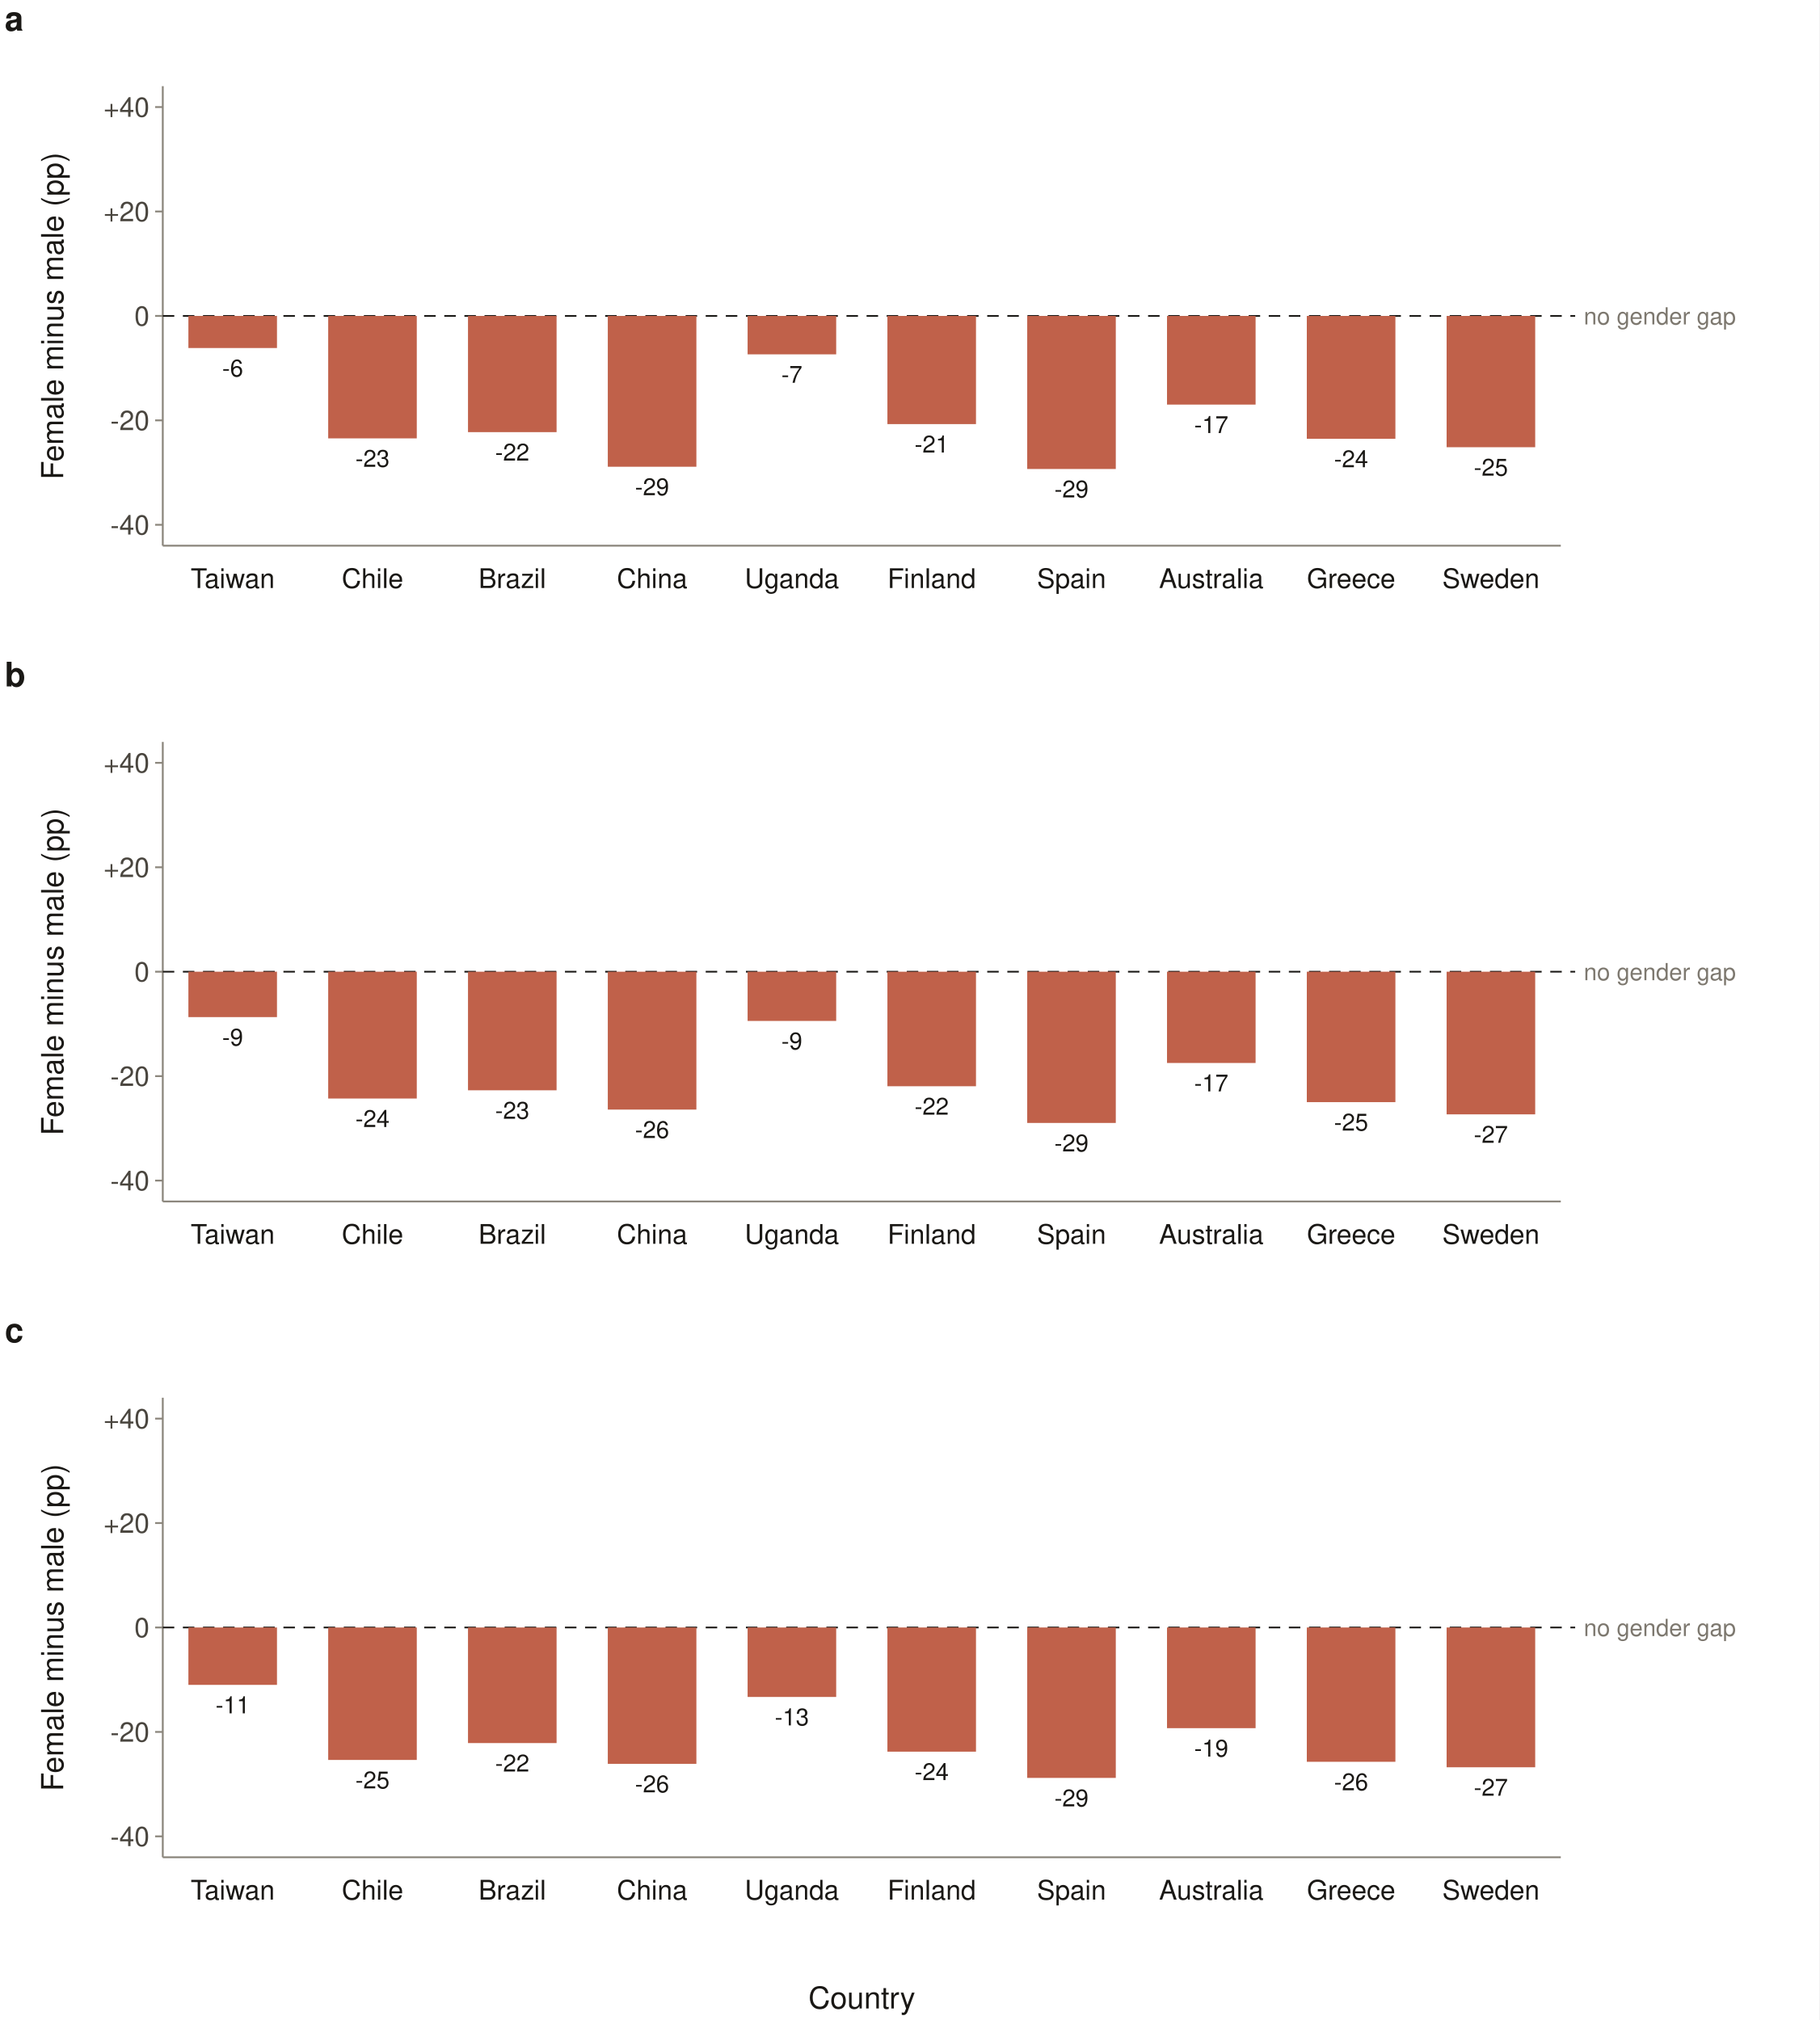
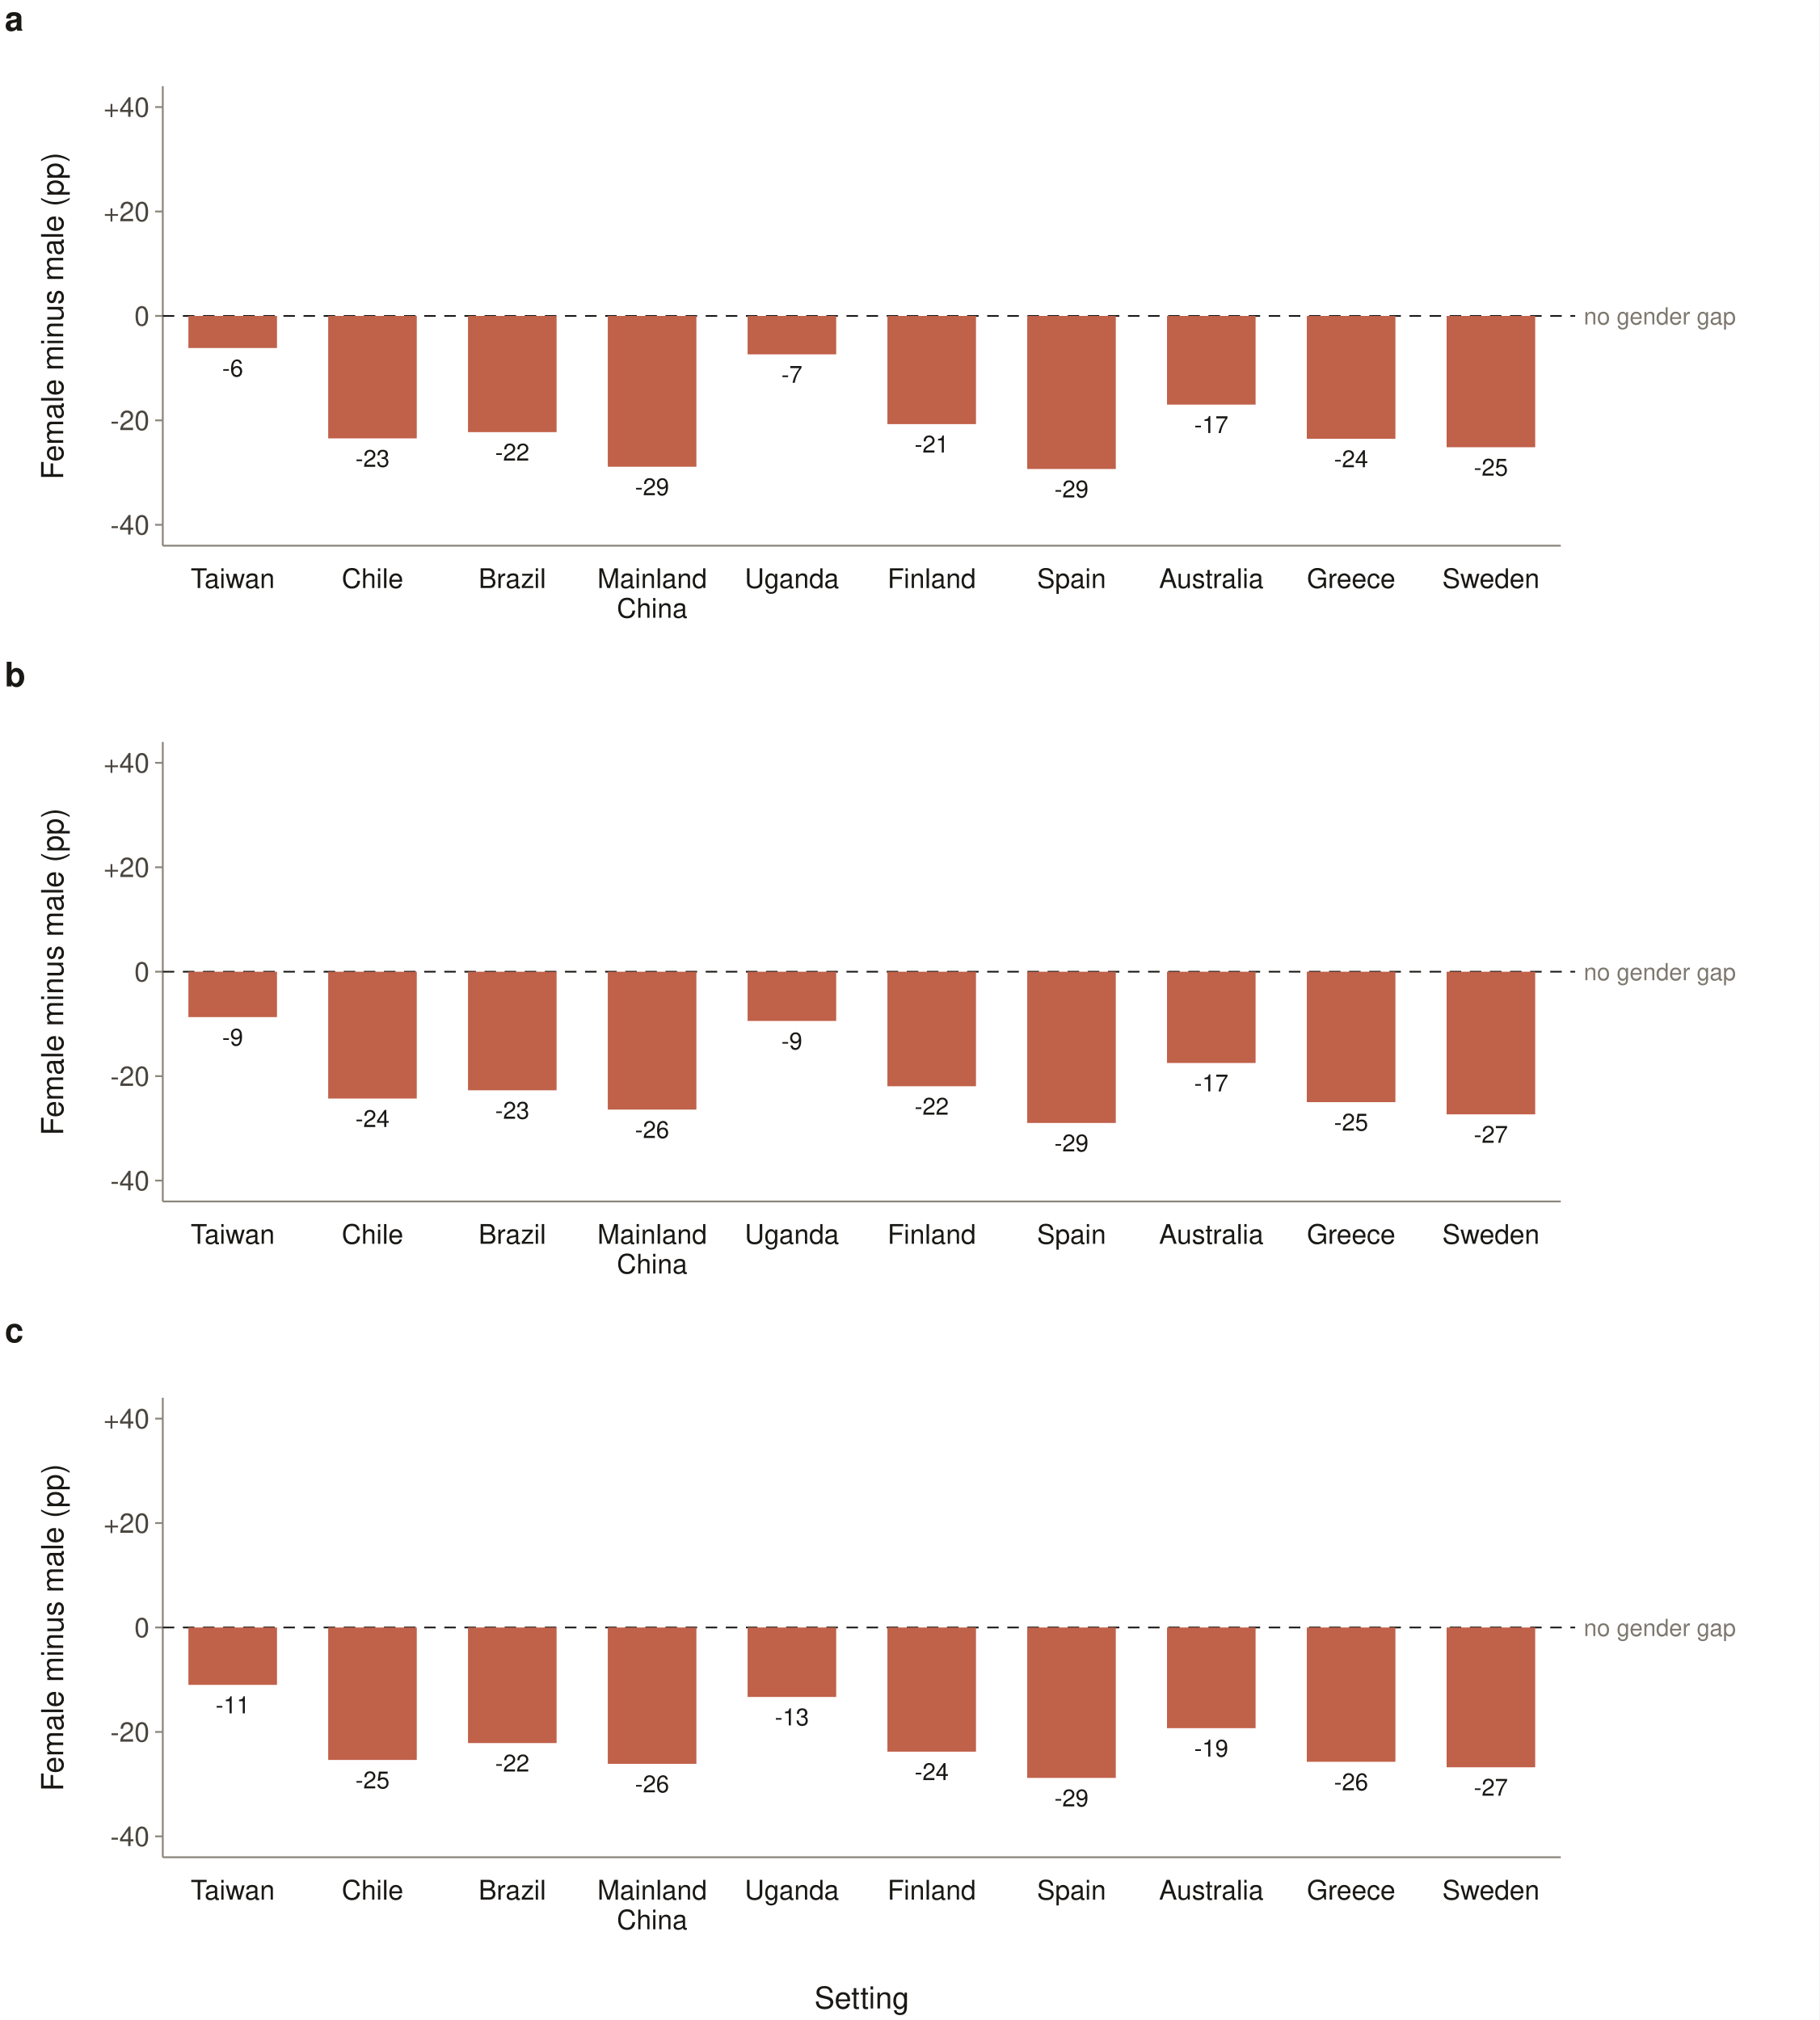
<svg xmlns="http://www.w3.org/2000/svg" width="190mm" height="211mm" viewBox="0 0 190 211">
  <rect width="190" height="211" fill="#FFFFFF" />
  <g transform="translate(0 0)">
    <line x1="17" y1="57" x2="17" y2="9" stroke="#8C877D" stroke-width="0.194" />
    <line x1="17" y1="57" x2="163" y2="57" stroke="#8C877D" stroke-width="0.194" />
    <line x1="16.2" y1="54.818" x2="17" y2="54.818" stroke="#8C877D" stroke-width="0.194" />
    <text x="15.6" y="55.834" font-size="2.822" font-family="Helvetica" fill="#4A463F" text-anchor="end">-40</text>
    <line x1="16.2" y1="43.909" x2="17" y2="43.909" stroke="#8C877D" stroke-width="0.194" />
    <text x="15.6" y="44.925" font-size="2.822" font-family="Helvetica" fill="#4A463F" text-anchor="end">-20</text>
    <line x1="16.2" y1="33" x2="17" y2="33" stroke="#8C877D" stroke-width="0.194" />
    <text x="15.6" y="34.016" font-size="2.822" font-family="Helvetica" fill="#4A463F" text-anchor="end">0</text>
    <line x1="16.2" y1="22.091" x2="17" y2="22.091" stroke="#8C877D" stroke-width="0.194" />
    <text x="15.6" y="23.107" font-size="2.822" font-family="Helvetica" fill="#4A463F" text-anchor="end">+20</text>
    <line x1="16.2" y1="11.182" x2="17" y2="11.182" stroke="#8C877D" stroke-width="0.194" />
    <text x="15.6" y="12.198" font-size="2.822" font-family="Helvetica" fill="#4A463F" text-anchor="end">+40</text>
    <text x="6.6" y="33" font-size="3.175" font-family="Helvetica" fill="#1A1815" text-anchor="middle" transform="rotate(-90 6.6 33)">Female minus male (pp)</text>
    <line x1="17" y1="33" x2="164.5" y2="33" stroke="#1A1815" stroke-width="0.176" stroke-dasharray="1.2 0.9" />
    <text x="165.4" y="33.889" font-size="2.469" font-family="Helvetica" fill="#7D786F">no gender gap</text>
    <rect x="19.675" y="33" width="9.251" height="3.353" fill="#C0614A" />
    <text x="24.3" y="39.322" font-size="2.469" font-family="Helvetica" fill="#1A1815" text-anchor="middle">-6</text>
    <text x="24.3" y="61.422" font-size="2.822" font-family="Helvetica" fill="#1A1815" text-anchor="middle">Taiwan</text>
    <rect x="34.275" y="33" width="9.251" height="12.791" fill="#C0614A" />
    <text x="38.9" y="48.76" font-size="2.469" font-family="Helvetica" fill="#1A1815" text-anchor="middle">-23</text>
    <text x="38.9" y="61.422" font-size="2.822" font-family="Helvetica" fill="#1A1815" text-anchor="middle">Chile</text>
    <rect x="48.875" y="33" width="9.251" height="12.139" fill="#C0614A" />
    <text x="53.5" y="48.109" font-size="2.469" font-family="Helvetica" fill="#1A1815" text-anchor="middle">-22</text>
    <text x="53.5" y="61.422" font-size="2.822" font-family="Helvetica" fill="#1A1815" text-anchor="middle">Brazil</text>
    <rect x="63.475" y="33" width="9.251" height="15.754" fill="#C0614A" />
    <text x="68.1" y="51.724" font-size="2.469" font-family="Helvetica" fill="#1A1815" text-anchor="middle">-29</text>
-     <text x="68.1" y="61.422" font-size="2.822" font-family="Helvetica" fill="#1A1815" text-anchor="middle">China</text>
+     <text x="68.1" y="61.422" font-size="2.822" font-family="Helvetica" fill="#1A1815" text-anchor="middle">Mainland</text>
+     <text x="68.1" y="64.527" font-size="2.822" font-family="Helvetica" fill="#1A1815" text-anchor="middle">China</text>
    <rect x="78.075" y="33" width="9.251" height="4.014" fill="#C0614A" />
    <text x="82.7" y="39.983" font-size="2.469" font-family="Helvetica" fill="#1A1815" text-anchor="middle">-7</text>
    <text x="82.7" y="61.422" font-size="2.822" font-family="Helvetica" fill="#1A1815" text-anchor="middle">Uganda</text>
    <rect x="92.675" y="33" width="9.251" height="11.3" fill="#C0614A" />
    <text x="97.3" y="47.269" font-size="2.469" font-family="Helvetica" fill="#1A1815" text-anchor="middle">-21</text>
    <text x="97.3" y="61.422" font-size="2.822" font-family="Helvetica" fill="#1A1815" text-anchor="middle">Finland</text>
    <rect x="107.275" y="33" width="9.251" height="15.989" fill="#C0614A" />
    <text x="111.9" y="51.958" font-size="2.469" font-family="Helvetica" fill="#1A1815" text-anchor="middle">-29</text>
    <text x="111.9" y="61.422" font-size="2.822" font-family="Helvetica" fill="#1A1815" text-anchor="middle">Spain</text>
    <rect x="121.875" y="33" width="9.251" height="9.262" fill="#C0614A" />
    <text x="126.5" y="45.232" font-size="2.469" font-family="Helvetica" fill="#1A1815" text-anchor="middle">-17</text>
    <text x="126.5" y="61.422" font-size="2.822" font-family="Helvetica" fill="#1A1815" text-anchor="middle">Australia</text>
    <rect x="136.475" y="33" width="9.251" height="12.835" fill="#C0614A" />
    <text x="141.1" y="48.804" font-size="2.469" font-family="Helvetica" fill="#1A1815" text-anchor="middle">-24</text>
    <text x="141.1" y="61.422" font-size="2.822" font-family="Helvetica" fill="#1A1815" text-anchor="middle">Greece</text>
    <rect x="151.075" y="33" width="9.251" height="13.715" fill="#C0614A" />
    <text x="155.7" y="49.684" font-size="2.469" font-family="Helvetica" fill="#1A1815" text-anchor="middle">-25</text>
    <text x="155.7" y="61.422" font-size="2.822" font-family="Helvetica" fill="#1A1815" text-anchor="middle">Sweden</text>
    <text x="0.5" y="3.2" font-size="3.528" font-family="Helvetica" fill="#1A1815" font-weight="700">a</text>
  </g>
  <g transform="translate(0 68.5)">
    <line x1="17" y1="57" x2="17" y2="9" stroke="#8C877D" stroke-width="0.194" />
    <line x1="17" y1="57" x2="163" y2="57" stroke="#8C877D" stroke-width="0.194" />
    <line x1="16.2" y1="54.818" x2="17" y2="54.818" stroke="#8C877D" stroke-width="0.194" />
    <text x="15.6" y="55.834" font-size="2.822" font-family="Helvetica" fill="#4A463F" text-anchor="end">-40</text>
    <line x1="16.2" y1="43.909" x2="17" y2="43.909" stroke="#8C877D" stroke-width="0.194" />
    <text x="15.6" y="44.925" font-size="2.822" font-family="Helvetica" fill="#4A463F" text-anchor="end">-20</text>
    <line x1="16.2" y1="33" x2="17" y2="33" stroke="#8C877D" stroke-width="0.194" />
    <text x="15.6" y="34.016" font-size="2.822" font-family="Helvetica" fill="#4A463F" text-anchor="end">0</text>
    <line x1="16.2" y1="22.091" x2="17" y2="22.091" stroke="#8C877D" stroke-width="0.194" />
    <text x="15.6" y="23.107" font-size="2.822" font-family="Helvetica" fill="#4A463F" text-anchor="end">+20</text>
    <line x1="16.2" y1="11.182" x2="17" y2="11.182" stroke="#8C877D" stroke-width="0.194" />
    <text x="15.6" y="12.198" font-size="2.822" font-family="Helvetica" fill="#4A463F" text-anchor="end">+40</text>
    <text x="6.6" y="33" font-size="3.175" font-family="Helvetica" fill="#1A1815" text-anchor="middle" transform="rotate(-90 6.6 33)">Female minus male (pp)</text>
    <line x1="17" y1="33" x2="164.5" y2="33" stroke="#1A1815" stroke-width="0.176" stroke-dasharray="1.2 0.9" />
    <text x="165.4" y="33.889" font-size="2.469" font-family="Helvetica" fill="#7D786F">no gender gap</text>
    <rect x="19.675" y="33" width="9.251" height="4.742" fill="#C0614A" />
    <text x="24.3" y="40.712" font-size="2.469" font-family="Helvetica" fill="#1A1815" text-anchor="middle">-9</text>
    <text x="24.3" y="61.422" font-size="2.822" font-family="Helvetica" fill="#1A1815" text-anchor="middle">Taiwan</text>
    <rect x="34.275" y="33" width="9.251" height="13.247" fill="#C0614A" />
    <text x="38.9" y="49.216" font-size="2.469" font-family="Helvetica" fill="#1A1815" text-anchor="middle">-24</text>
    <text x="38.9" y="61.422" font-size="2.822" font-family="Helvetica" fill="#1A1815" text-anchor="middle">Chile</text>
    <rect x="48.875" y="33" width="9.251" height="12.387" fill="#C0614A" />
    <text x="53.5" y="48.357" font-size="2.469" font-family="Helvetica" fill="#1A1815" text-anchor="middle">-23</text>
    <text x="53.5" y="61.422" font-size="2.822" font-family="Helvetica" fill="#1A1815" text-anchor="middle">Brazil</text>
    <rect x="63.475" y="33" width="9.251" height="14.402" fill="#C0614A" />
    <text x="68.1" y="50.372" font-size="2.469" font-family="Helvetica" fill="#1A1815" text-anchor="middle">-26</text>
-     <text x="68.1" y="61.422" font-size="2.822" font-family="Helvetica" fill="#1A1815" text-anchor="middle">China</text>
+     <text x="68.1" y="61.422" font-size="2.822" font-family="Helvetica" fill="#1A1815" text-anchor="middle">Mainland</text>
+     <text x="68.1" y="64.527" font-size="2.822" font-family="Helvetica" fill="#1A1815" text-anchor="middle">China</text>
    <rect x="78.075" y="33" width="9.251" height="5.143" fill="#C0614A" />
    <text x="82.7" y="41.112" font-size="2.469" font-family="Helvetica" fill="#1A1815" text-anchor="middle">-9</text>
    <text x="82.7" y="61.422" font-size="2.822" font-family="Helvetica" fill="#1A1815" text-anchor="middle">Uganda</text>
    <rect x="92.675" y="33" width="9.251" height="11.964" fill="#C0614A" />
    <text x="97.3" y="47.933" font-size="2.469" font-family="Helvetica" fill="#1A1815" text-anchor="middle">-22</text>
    <text x="97.3" y="61.422" font-size="2.822" font-family="Helvetica" fill="#1A1815" text-anchor="middle">Finland</text>
    <rect x="107.275" y="33" width="9.251" height="15.798" fill="#C0614A" />
    <text x="111.9" y="51.767" font-size="2.469" font-family="Helvetica" fill="#1A1815" text-anchor="middle">-29</text>
    <text x="111.9" y="61.422" font-size="2.822" font-family="Helvetica" fill="#1A1815" text-anchor="middle">Spain</text>
    <rect x="121.875" y="33" width="9.251" height="9.533" fill="#C0614A" />
    <text x="126.5" y="45.503" font-size="2.469" font-family="Helvetica" fill="#1A1815" text-anchor="middle">-17</text>
    <text x="126.5" y="61.422" font-size="2.822" font-family="Helvetica" fill="#1A1815" text-anchor="middle">Australia</text>
    <rect x="136.475" y="33" width="9.251" height="13.625" fill="#C0614A" />
    <text x="141.1" y="49.594" font-size="2.469" font-family="Helvetica" fill="#1A1815" text-anchor="middle">-25</text>
    <text x="141.1" y="61.422" font-size="2.822" font-family="Helvetica" fill="#1A1815" text-anchor="middle">Greece</text>
    <rect x="151.075" y="33" width="9.251" height="14.9" fill="#C0614A" />
    <text x="155.7" y="50.87" font-size="2.469" font-family="Helvetica" fill="#1A1815" text-anchor="middle">-27</text>
    <text x="155.7" y="61.422" font-size="2.822" font-family="Helvetica" fill="#1A1815" text-anchor="middle">Sweden</text>
    <text x="0.5" y="3.2" font-size="3.528" font-family="Helvetica" fill="#1A1815" font-weight="700">b</text>
  </g>
  <g transform="translate(0 137)">
    <line x1="17" y1="57" x2="17" y2="9" stroke="#8C877D" stroke-width="0.194" />
    <line x1="17" y1="57" x2="163" y2="57" stroke="#8C877D" stroke-width="0.194" />
    <line x1="16.2" y1="54.818" x2="17" y2="54.818" stroke="#8C877D" stroke-width="0.194" />
    <text x="15.6" y="55.834" font-size="2.822" font-family="Helvetica" fill="#4A463F" text-anchor="end">-40</text>
    <line x1="16.2" y1="43.909" x2="17" y2="43.909" stroke="#8C877D" stroke-width="0.194" />
    <text x="15.6" y="44.925" font-size="2.822" font-family="Helvetica" fill="#4A463F" text-anchor="end">-20</text>
    <line x1="16.2" y1="33" x2="17" y2="33" stroke="#8C877D" stroke-width="0.194" />
    <text x="15.6" y="34.016" font-size="2.822" font-family="Helvetica" fill="#4A463F" text-anchor="end">0</text>
    <line x1="16.2" y1="22.091" x2="17" y2="22.091" stroke="#8C877D" stroke-width="0.194" />
    <text x="15.6" y="23.107" font-size="2.822" font-family="Helvetica" fill="#4A463F" text-anchor="end">+20</text>
    <line x1="16.2" y1="11.182" x2="17" y2="11.182" stroke="#8C877D" stroke-width="0.194" />
    <text x="15.6" y="12.198" font-size="2.822" font-family="Helvetica" fill="#4A463F" text-anchor="end">+40</text>
    <text x="6.6" y="33" font-size="3.175" font-family="Helvetica" fill="#1A1815" text-anchor="middle" transform="rotate(-90 6.6 33)">Female minus male (pp)</text>
    <line x1="17" y1="33" x2="164.5" y2="33" stroke="#1A1815" stroke-width="0.176" stroke-dasharray="1.2 0.9" />
    <text x="165.4" y="33.889" font-size="2.469" font-family="Helvetica" fill="#7D786F">no gender gap</text>
    <rect x="19.675" y="33" width="9.251" height="5.994" fill="#C0614A" />
    <text x="24.3" y="41.964" font-size="2.469" font-family="Helvetica" fill="#1A1815" text-anchor="middle">-11</text>
    <text x="24.3" y="61.422" font-size="2.822" font-family="Helvetica" fill="#1A1815" text-anchor="middle">Taiwan</text>
    <rect x="34.275" y="33" width="9.251" height="13.836" fill="#C0614A" />
    <text x="38.9" y="49.805" font-size="2.469" font-family="Helvetica" fill="#1A1815" text-anchor="middle">-25</text>
    <text x="38.9" y="61.422" font-size="2.822" font-family="Helvetica" fill="#1A1815" text-anchor="middle">Chile</text>
    <rect x="48.875" y="33" width="9.251" height="12.073" fill="#C0614A" />
    <text x="53.5" y="48.042" font-size="2.469" font-family="Helvetica" fill="#1A1815" text-anchor="middle">-22</text>
    <text x="53.5" y="61.422" font-size="2.822" font-family="Helvetica" fill="#1A1815" text-anchor="middle">Brazil</text>
    <rect x="63.475" y="33" width="9.251" height="14.243" fill="#C0614A" />
    <text x="68.1" y="50.212" font-size="2.469" font-family="Helvetica" fill="#1A1815" text-anchor="middle">-26</text>
-     <text x="68.1" y="61.422" font-size="2.822" font-family="Helvetica" fill="#1A1815" text-anchor="middle">China</text>
+     <text x="68.1" y="61.422" font-size="2.822" font-family="Helvetica" fill="#1A1815" text-anchor="middle">Mainland</text>
+     <text x="68.1" y="64.527" font-size="2.822" font-family="Helvetica" fill="#1A1815" text-anchor="middle">China</text>
    <rect x="78.075" y="33" width="9.251" height="7.256" fill="#C0614A" />
    <text x="82.7" y="43.226" font-size="2.469" font-family="Helvetica" fill="#1A1815" text-anchor="middle">-13</text>
    <text x="82.7" y="61.422" font-size="2.822" font-family="Helvetica" fill="#1A1815" text-anchor="middle">Uganda</text>
    <rect x="92.675" y="33" width="9.251" height="12.971" fill="#C0614A" />
    <text x="97.3" y="48.94" font-size="2.469" font-family="Helvetica" fill="#1A1815" text-anchor="middle">-24</text>
    <text x="97.3" y="61.422" font-size="2.822" font-family="Helvetica" fill="#1A1815" text-anchor="middle">Finland</text>
    <rect x="107.275" y="33" width="9.251" height="15.712" fill="#C0614A" />
    <text x="111.9" y="51.681" font-size="2.469" font-family="Helvetica" fill="#1A1815" text-anchor="middle">-29</text>
    <text x="111.9" y="61.422" font-size="2.822" font-family="Helvetica" fill="#1A1815" text-anchor="middle">Spain</text>
    <rect x="121.875" y="33" width="9.251" height="10.516" fill="#C0614A" />
    <text x="126.5" y="46.486" font-size="2.469" font-family="Helvetica" fill="#1A1815" text-anchor="middle">-19</text>
    <text x="126.5" y="61.422" font-size="2.822" font-family="Helvetica" fill="#1A1815" text-anchor="middle">Australia</text>
    <rect x="136.475" y="33" width="9.251" height="14.029" fill="#C0614A" />
    <text x="141.1" y="49.999" font-size="2.469" font-family="Helvetica" fill="#1A1815" text-anchor="middle">-26</text>
    <text x="141.1" y="61.422" font-size="2.822" font-family="Helvetica" fill="#1A1815" text-anchor="middle">Greece</text>
    <rect x="151.075" y="33" width="9.251" height="14.602" fill="#C0614A" />
    <text x="155.7" y="50.571" font-size="2.469" font-family="Helvetica" fill="#1A1815" text-anchor="middle">-27</text>
    <text x="155.7" y="61.422" font-size="2.822" font-family="Helvetica" fill="#1A1815" text-anchor="middle">Sweden</text>
-     <text x="90" y="72.8" font-size="3.175" font-family="Helvetica" fill="#1A1815" text-anchor="middle">Country</text>
+     <text x="90" y="72.8" font-size="3.175" font-family="Helvetica" fill="#1A1815" text-anchor="middle">Setting</text>
    <text x="0.5" y="3.2" font-size="3.528" font-family="Helvetica" fill="#1A1815" font-weight="700">c</text>
  </g>
</svg>
